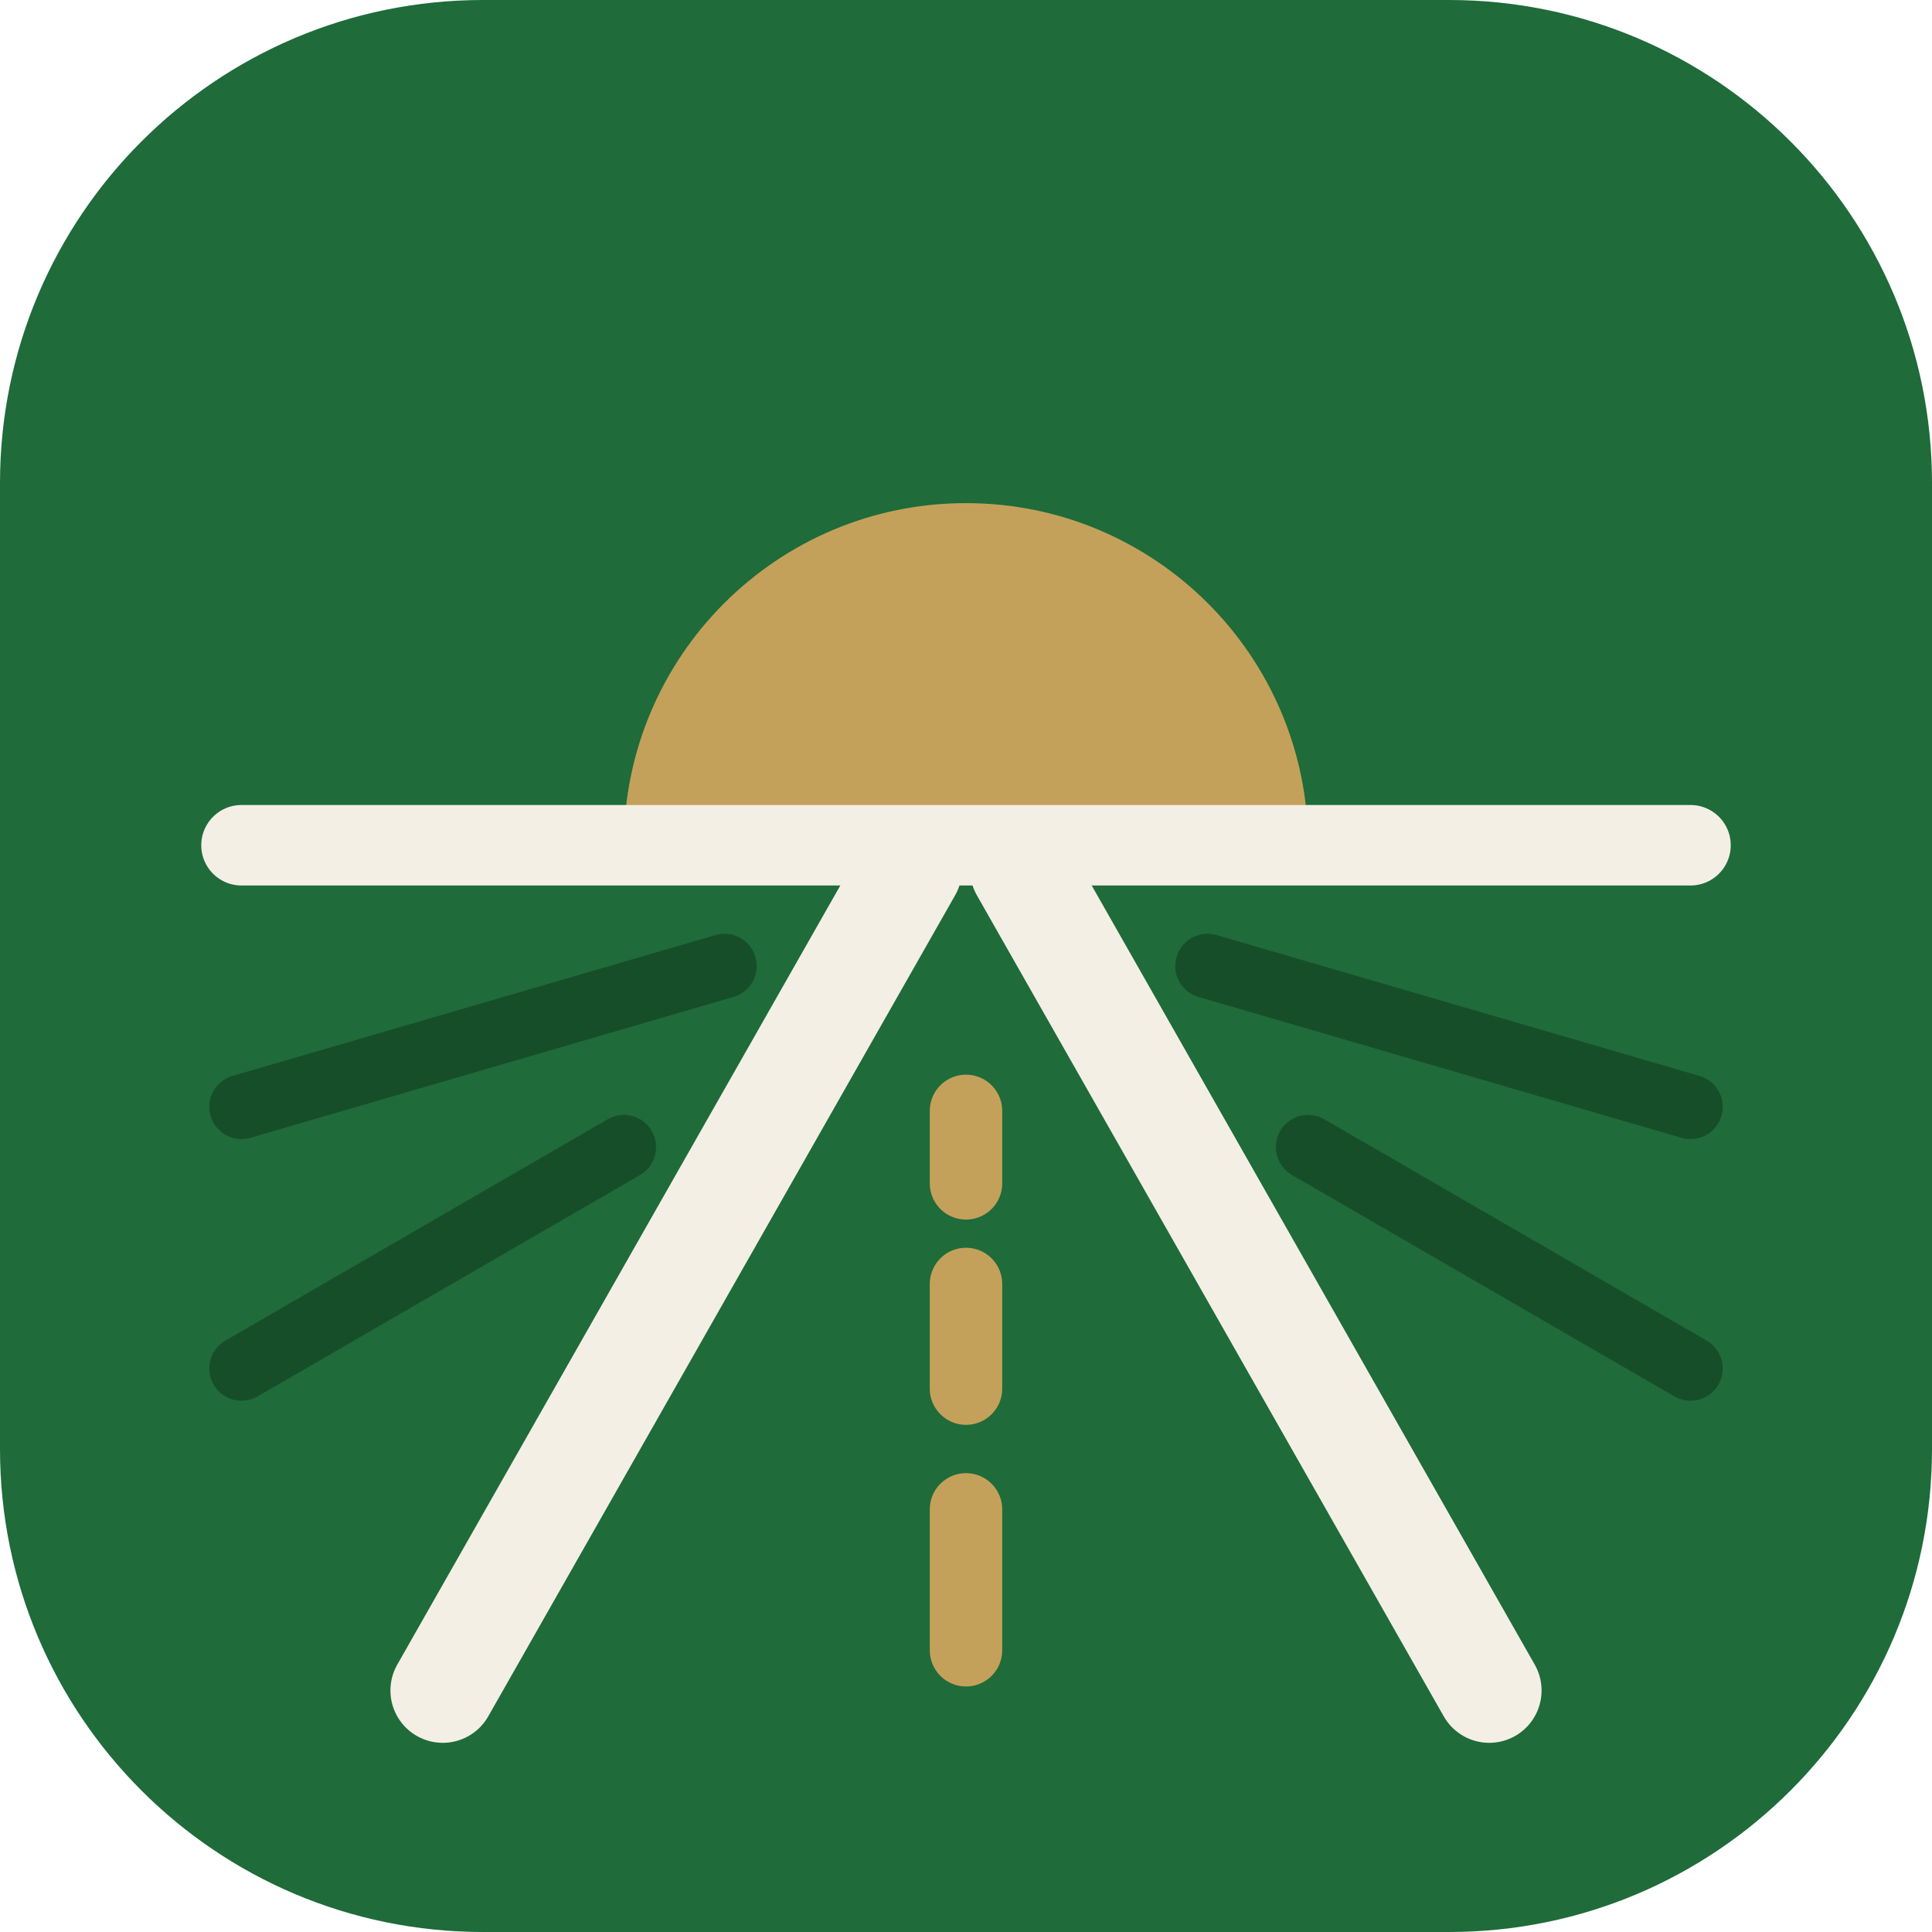
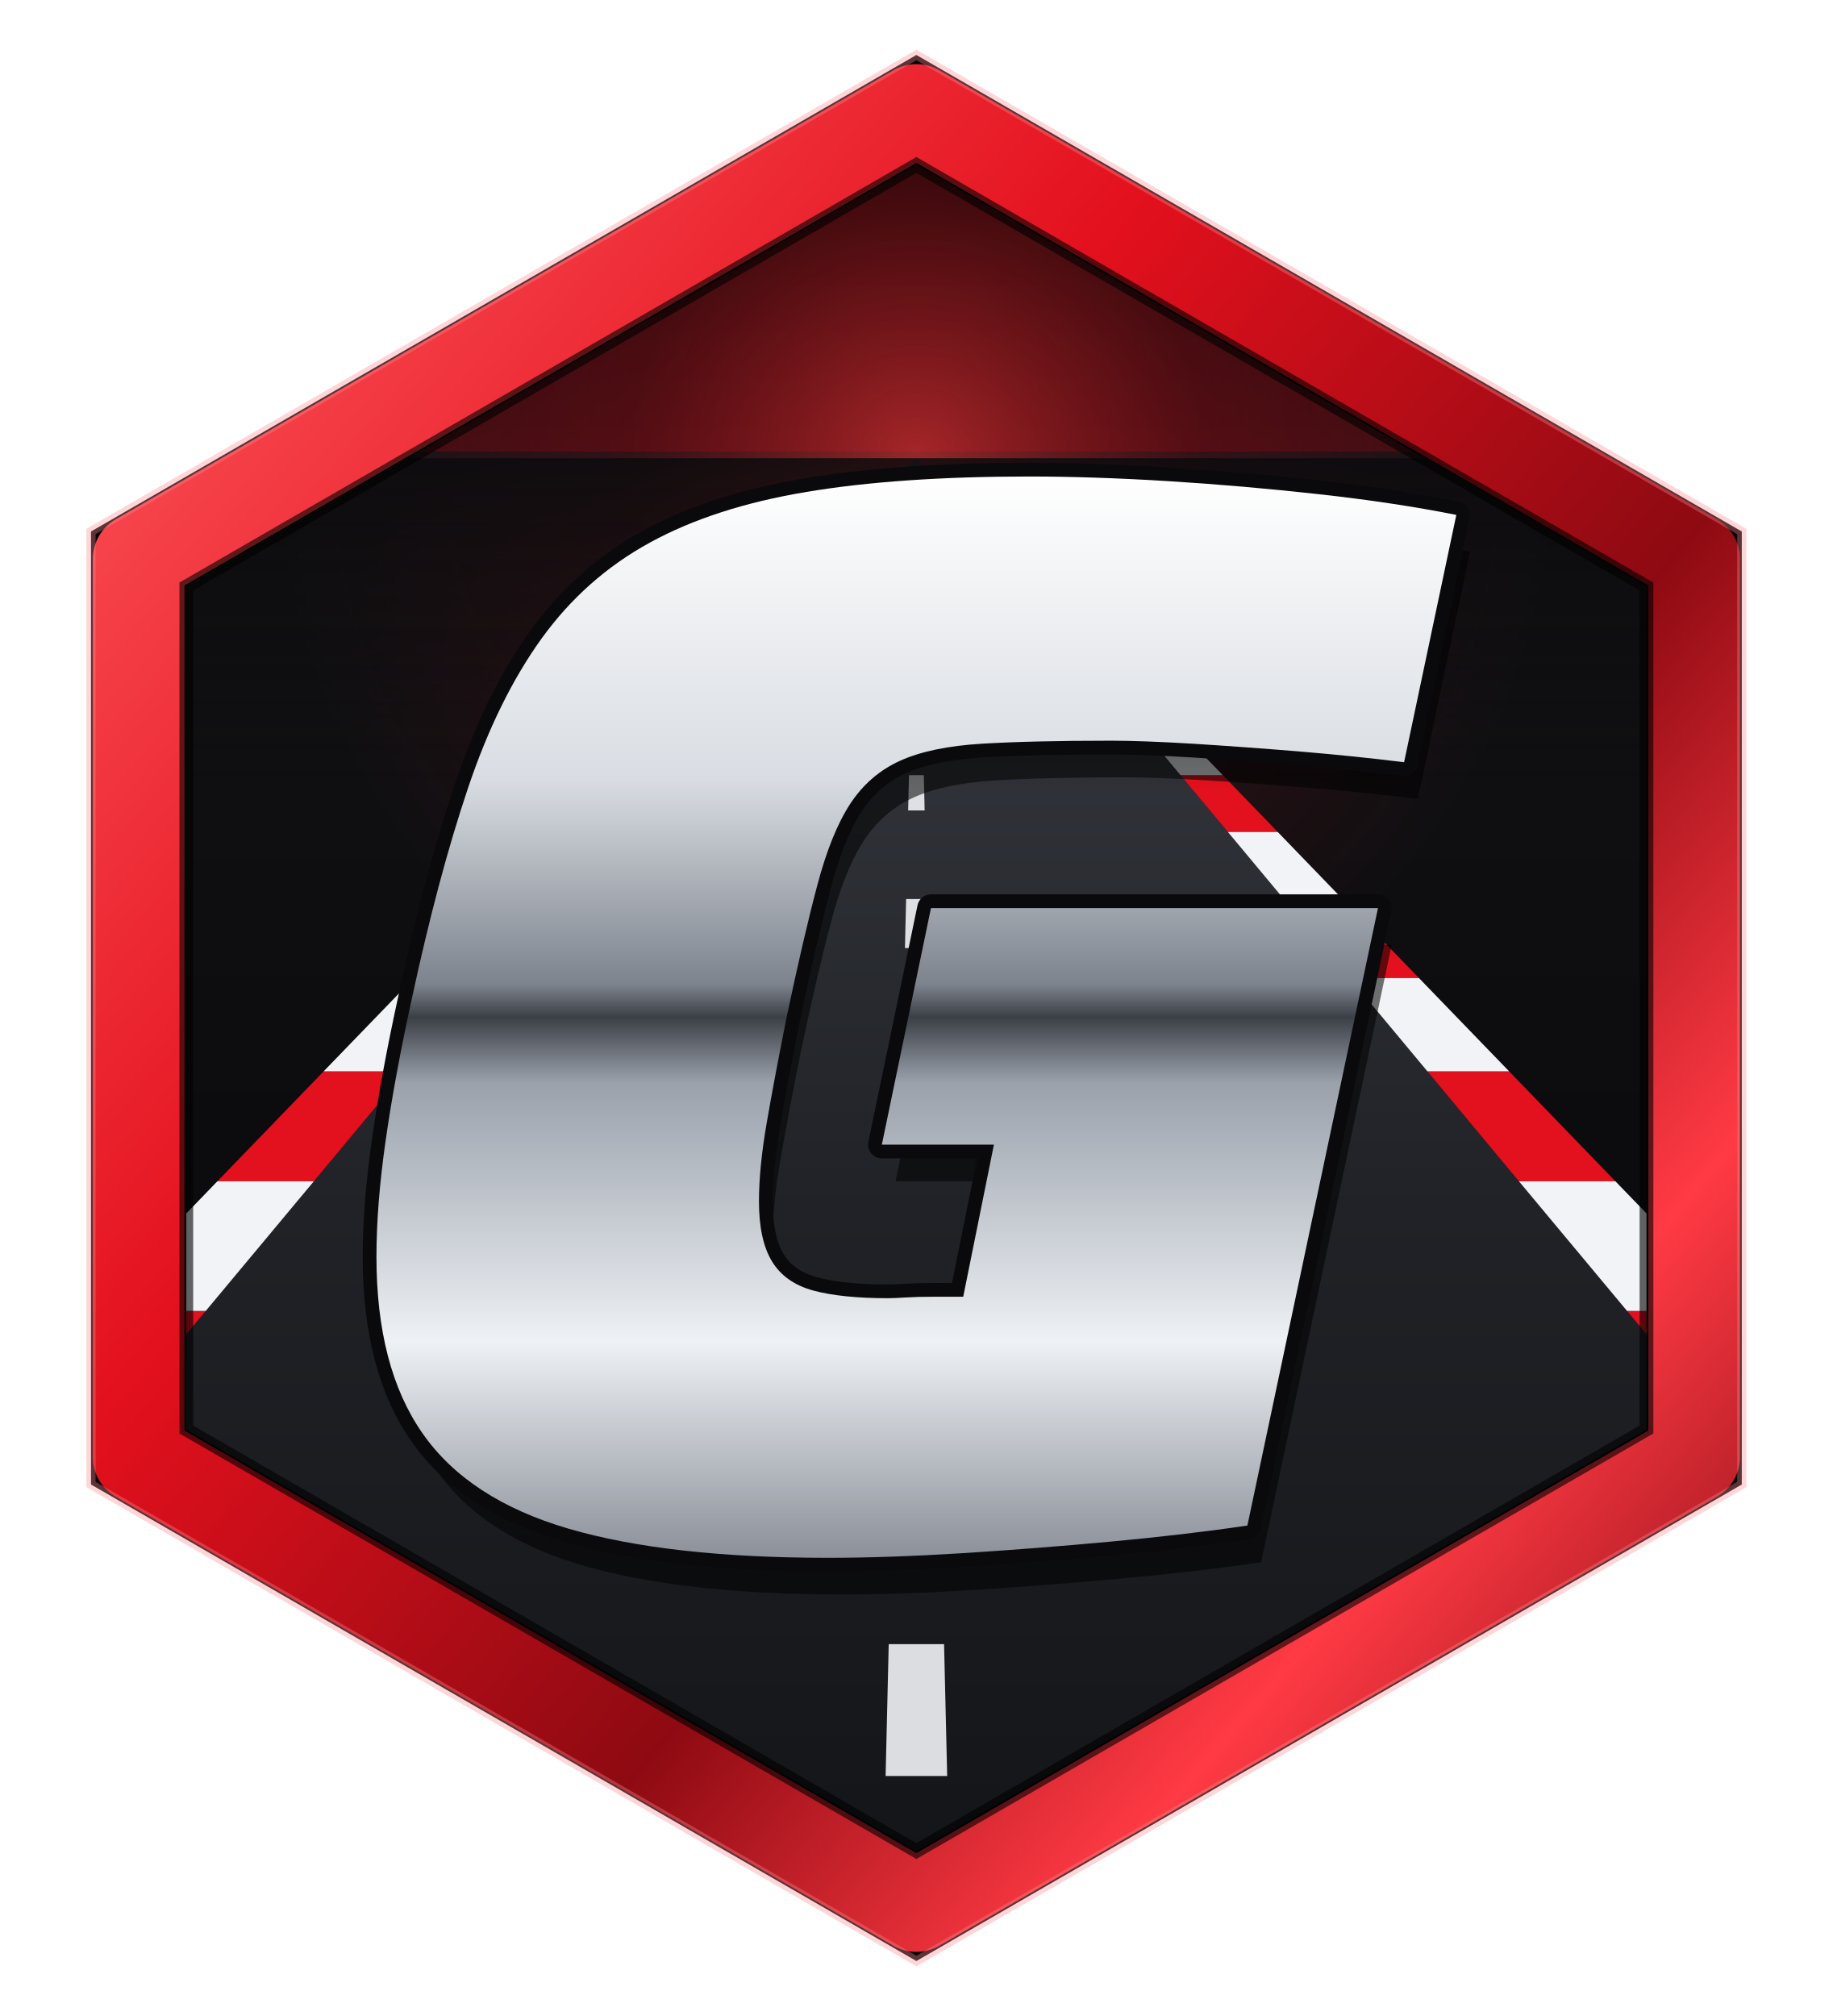
- <svg xmlns="http://www.w3.org/2000/svg" viewBox="0 0 48 48">
-   <rect width="48" height="48" rx="12" fill="#1F6B3A" />
-   <path d="M15.5 21a8.5 8.5 0 0 1 17 0Z" fill="#C4A15A" />
-   <path d="M6 21h36" stroke="#F4EFE4" stroke-width="2" stroke-linecap="round" />
-   <path d="M6 27.5 18 24M42 27.5 30 24M6 34 15.5 28.5M42 34 32.5 28.5" stroke="#164E2A" stroke-width="1.6" stroke-linecap="round" />
-   <path d="M11 42 22.6 21.6M37 42 25.4 21.6" stroke="#F4EFE4" stroke-width="2.6" stroke-linecap="round" />
-   <path d="M24 41v-3.5M24 34.5v-2.6M24 29.4v-1.8" stroke="#C4A15A" stroke-width="1.8" stroke-linecap="round" />
+ <svg xmlns="http://www.w3.org/2000/svg" viewBox="0 0 200 220">
+   <defs>
+     <clipPath id="i-clip">
+       <path d="M100 18L179.67 64L179.67 156L100 202L20.33 156L20.33 64Z" />
+     </clipPath>
+     <clipPath id="i-gclip">
+       <path d="M90.36 170Q72.93 170 62.04 166.82Q51.14 163.63 46.11 156.42Q41.08 149.22 41.08 137.15Q41.08 131.45 42.09 124.41Q43.1 117.37 44.94 108.99Q47.79 95.75 51.06 86.03Q54.33 76.3 59.1 69.68Q63.88 63.06 70.92 59.21Q77.96 55.35 88.02 53.68Q98.07 52 112.32 52Q119.19 52 127.4 52.5Q135.62 53.01 143.91 53.93Q152.21 54.85 158.92 56.19L153.22 83.18Q147.85 82.51 141.74 82Q135.62 81.5 130.17 81.16Q124.72 80.83 121.2 80.83Q112.65 80.83 107.12 81.16Q101.59 81.5 98.24 83.01Q94.89 84.52 92.79 87.7Q90.7 90.89 89.19 96.59Q87.68 102.28 85.84 111Q84.5 117.7 83.66 122.57Q82.82 127.43 82.82 131.11Q82.82 135.3 84.24 137.65Q85.67 140 88.77 140.84Q91.87 141.67 96.9 141.67Q97.57 141.67 98.83 141.59Q100.08 141.51 101.84 141.51Q103.6 141.51 105.11 141.51L108.46 124.91H96.23L101.59 99.1H150.37L136.12 166.48Q129.25 167.49 121.12 168.24Q112.99 168.99 104.94 169.5Q96.9 170 90.36 170Z" />
+     </clipPath>
+     <linearGradient id="i-sky" gradientUnits="userSpaceOnUse" x1="0" y1="18" x2="0" y2="202">
+       <stop offset="0" stop-color="#1a0709" />
+       <stop offset="0.17" stop-color="#3a0d12" />
+       <stop offset="0.17" stop-color="#121215" />
+       <stop offset="1" stop-color="#060607" />
+     </linearGradient>
+     <radialGradient id="i-glow" cx="100" cy="50" r="70" gradientUnits="userSpaceOnUse">
+       <stop offset="0" stop-color="#ff3b3b" stop-opacity=".55" />
+       <stop offset=".45" stop-color="#c3121c" stop-opacity=".18" />
+       <stop offset="1" stop-color="#c3121c" stop-opacity="0" />
+     </radialGradient>
+     <linearGradient id="i-asph" gradientUnits="userSpaceOnUse" x1="0" y1="50" x2="0" y2="214">
+       <stop offset="0" stop-color="#3a3d44" />
+       <stop offset=".5" stop-color="#202227" />
+       <stop offset="1" stop-color="#121316" />
+     </linearGradient>
+     <linearGradient id="i-haze" gradientUnits="userSpaceOnUse" x1="0" y1="50" x2="0" y2="214">
+       <stop offset="0" stop-color="#0b0b0d" stop-opacity=".85" />
+       <stop offset=".22" stop-color="#0b0b0d" stop-opacity="0" />
+     </linearGradient>
+     <linearGradient id="i-frame" x1="0" y1="0" x2="1" y2="1">
+       <stop offset="0" stop-color="#ff5a5f" />
+       <stop offset=".35" stop-color="#e3101d" />
+       <stop offset=".62" stop-color="#8e0a12" />
+       <stop offset=".8" stop-color="#ff3a44" />
+       <stop offset="1" stop-color="#7a0810" />
+     </linearGradient>
+     <linearGradient id="i-chrome" gradientUnits="userSpaceOnUse" x1="0" y1="52" x2="0" y2="170">
+       <stop offset="0" stop-color="#ffffff" />
+       <stop offset=".28" stop-color="#d9dde3" />
+       <stop offset=".47" stop-color="#7d838d" />
+       <stop offset=".5" stop-color="#3b3f46" />
+       <stop offset=".56" stop-color="#9aa1ab" />
+       <stop offset=".8" stop-color="#eef1f5" />
+       <stop offset="1" stop-color="#8b9099" />
+     </linearGradient>
+     <linearGradient id="i-sweep" x1="0" y1="0" x2="1" y2="0">
+       <stop offset="0" stop-color="#fff" stop-opacity="0" />
+       <stop offset=".5" stop-color="#fff" stop-opacity=".85" />
+       <stop offset="1" stop-color="#fff" stop-opacity="0" />
+     </linearGradient>
+   </defs>
+   <path d="M100 6L190.07 58L190.07 162L100 214L9.93 162L9.93 58Z" fill="#050506" />
+   <g clip-path="url(#i-clip)">
+     <rect width="200" height="220" fill="url(#i-sky)" />
+     <rect width="200" height="220" fill="url(#i-glow)" />
+     <path d="M100 50L250 230L-50 230Z" fill="url(#i-asph)" />
+     <path d="M89.29 62.86L87.57 62.86L85.34 65.16L87.36 65.16Z M110.71 62.86L112.43 62.86L114.66 65.16L112.64 65.16Z M85.1 67.88L82.71 67.88L79.61 71.09L82.43 71.09Z M114.9 67.88L117.29 67.88L120.39 71.09L117.57 71.09Z M79.27 74.87L75.96 74.87L71.65 79.33L75.56 79.33Z M120.73 74.87L124.04 74.87L128.35 79.33L124.44 79.33Z M71.18 84.59L66.56 84.59L60.57 90.79L66.01 90.79Z M128.82 84.59L133.44 84.59L139.43 90.79L133.99 90.79Z M59.91 98.11L53.5 98.11L45.16 106.73L52.72 106.73Z M140.09 98.11L146.5 98.11L154.84 106.73L147.28 106.73Z M44.24 116.91L35.32 116.91L23.72 128.91L34.25 128.91Z M155.76 116.91L164.68 116.91L176.28 128.91L165.75 128.91Z M22.45 143.06L10.05 143.06L-6.08 159.74L8.55 159.74Z M177.55 143.06L189.95 143.06L206.08 159.74L191.45 159.74Z M-7.85 179.42L-25.11 179.42L-47.54 202.63L-27.19 202.63Z M207.85 179.42L225.11 179.42L247.54 202.63L227.19 202.63Z" fill="#e3101d" />
+     <path d="M87.36 65.16L85.34 65.16L82.71 67.88L85.1 67.88Z M112.64 65.16L114.66 65.16L117.29 67.88L114.9 67.88Z M82.43 71.09L79.61 71.09L75.96 74.87L79.27 74.87Z M117.57 71.09L120.39 71.09L124.04 74.87L120.73 74.87Z M75.56 79.33L71.65 79.33L66.56 84.59L71.18 84.59Z M124.44 79.33L128.35 79.33L133.44 84.59L128.82 84.59Z M66.01 90.79L60.57 90.79L53.5 98.11L59.91 98.11Z M133.99 90.79L139.43 90.79L146.5 98.11L140.09 98.11Z M52.72 106.73L45.16 106.73L35.32 116.91L44.24 116.91Z M147.28 106.73L154.84 106.73L164.68 116.91L155.76 116.91Z M34.25 128.91L23.72 128.91L10.05 143.06L22.45 143.06Z M165.75 128.91L176.28 128.91L189.95 143.06L177.55 143.06Z M8.55 159.74L-6.08 159.74L-25.11 179.42L-7.85 179.42Z M191.45 159.74L206.08 159.74L225.11 179.42L207.85 179.42Z M-27.19 202.63L-47.54 202.63L-74 230L-50 230Z M227.19 202.63L247.54 202.63L274 230L250 230Z" fill="#f1f3f6" />
+     <path d="M99.7 62.86L100.3 62.86L100.33 64.29L99.67 64.29Z M99.58 67.88L100.42 67.88L100.46 69.87L99.54 69.87Z M99.42 74.87L100.58 74.87L100.64 77.64L99.36 77.64Z M99.19 84.59L100.81 84.59L100.9 88.44L99.1 88.44Z M98.88 98.11L101.12 98.11L101.25 103.46L98.75 103.46Z M98.44 116.91L101.56 116.91L101.73 124.35L98.27 124.35Z M97.83 143.06L102.17 143.06L102.41 153.4L97.59 153.4Z M96.98 179.42L103.02 179.42L103.36 193.81L96.64 193.81Z" fill="#f1f3f6" opacity=".9" />
+     <rect y="50" width="200" height="140" fill="url(#i-haze)" />
+   </g>
+   <path d="M90.36 170Q72.93 170 62.04 166.82Q51.14 163.63 46.11 156.42Q41.08 149.22 41.08 137.15Q41.08 131.45 42.09 124.41Q43.1 117.37 44.94 108.99Q47.79 95.75 51.06 86.03Q54.33 76.3 59.1 69.68Q63.88 63.06 70.92 59.21Q77.96 55.35 88.02 53.68Q98.07 52 112.32 52Q119.19 52 127.4 52.5Q135.62 53.01 143.91 53.93Q152.21 54.85 158.92 56.19L153.22 83.18Q147.85 82.51 141.74 82Q135.62 81.5 130.17 81.16Q124.72 80.83 121.2 80.83Q112.65 80.83 107.12 81.16Q101.59 81.5 98.24 83.01Q94.89 84.52 92.79 87.7Q90.7 90.89 89.19 96.59Q87.68 102.28 85.84 111Q84.5 117.7 83.66 122.57Q82.82 127.43 82.82 131.11Q82.82 135.3 84.24 137.65Q85.67 140 88.77 140.84Q91.87 141.67 96.9 141.67Q97.57 141.67 98.83 141.59Q100.08 141.51 101.84 141.51Q103.6 141.51 105.11 141.51L108.46 124.91H96.23L101.59 99.1H150.37L136.12 166.48Q129.25 167.49 121.12 168.24Q112.99 168.99 104.94 169.5Q96.9 170 90.36 170Z" fill="#000" opacity=".55" transform="translate(1.5 4)" />
+   <path d="M90.36 170Q72.93 170 62.04 166.82Q51.14 163.63 46.11 156.42Q41.08 149.22 41.08 137.15Q41.08 131.45 42.09 124.41Q43.1 117.37 44.94 108.99Q47.79 95.75 51.06 86.03Q54.33 76.3 59.1 69.68Q63.88 63.06 70.92 59.21Q77.96 55.35 88.02 53.68Q98.07 52 112.32 52Q119.19 52 127.4 52.5Q135.62 53.01 143.91 53.93Q152.21 54.85 158.92 56.19L153.22 83.18Q147.85 82.51 141.74 82Q135.62 81.5 130.17 81.16Q124.72 80.83 121.2 80.83Q112.65 80.83 107.12 81.16Q101.59 81.5 98.24 83.01Q94.89 84.52 92.79 87.7Q90.7 90.89 89.19 96.59Q87.68 102.28 85.84 111Q84.5 117.7 83.66 122.57Q82.82 127.43 82.82 131.11Q82.82 135.3 84.24 137.65Q85.67 140 88.77 140.84Q91.87 141.67 96.9 141.67Q97.57 141.67 98.83 141.59Q100.08 141.51 101.84 141.51Q103.6 141.51 105.11 141.51L108.46 124.91H96.23L101.59 99.1H150.37L136.12 166.48Q129.25 167.49 121.12 168.24Q112.99 168.99 104.94 169.5Q96.9 170 90.36 170Z" fill="url(#i-chrome)" stroke="#0a0a0c" stroke-width="3" stroke-linejoin="round" paint-order="stroke" />
+   <path d="M100 12L184.87 61L184.87 159L100 208L15.13 159L15.13 61Z" fill="none" stroke="url(#i-frame)" stroke-width="10" stroke-linejoin="round" />
+   <path d="M100 18L179.67 64L179.67 156L100 202L20.33 156L20.33 64Z" fill="none" stroke="#000" stroke-opacity=".6" stroke-width="1.5" />
+   <path d="M100 6L190.07 58L190.07 162L100 214L9.93 162L9.93 58Z" fill="none" stroke="#ff8a8f" stroke-opacity=".35" stroke-width="1" />
</svg>
